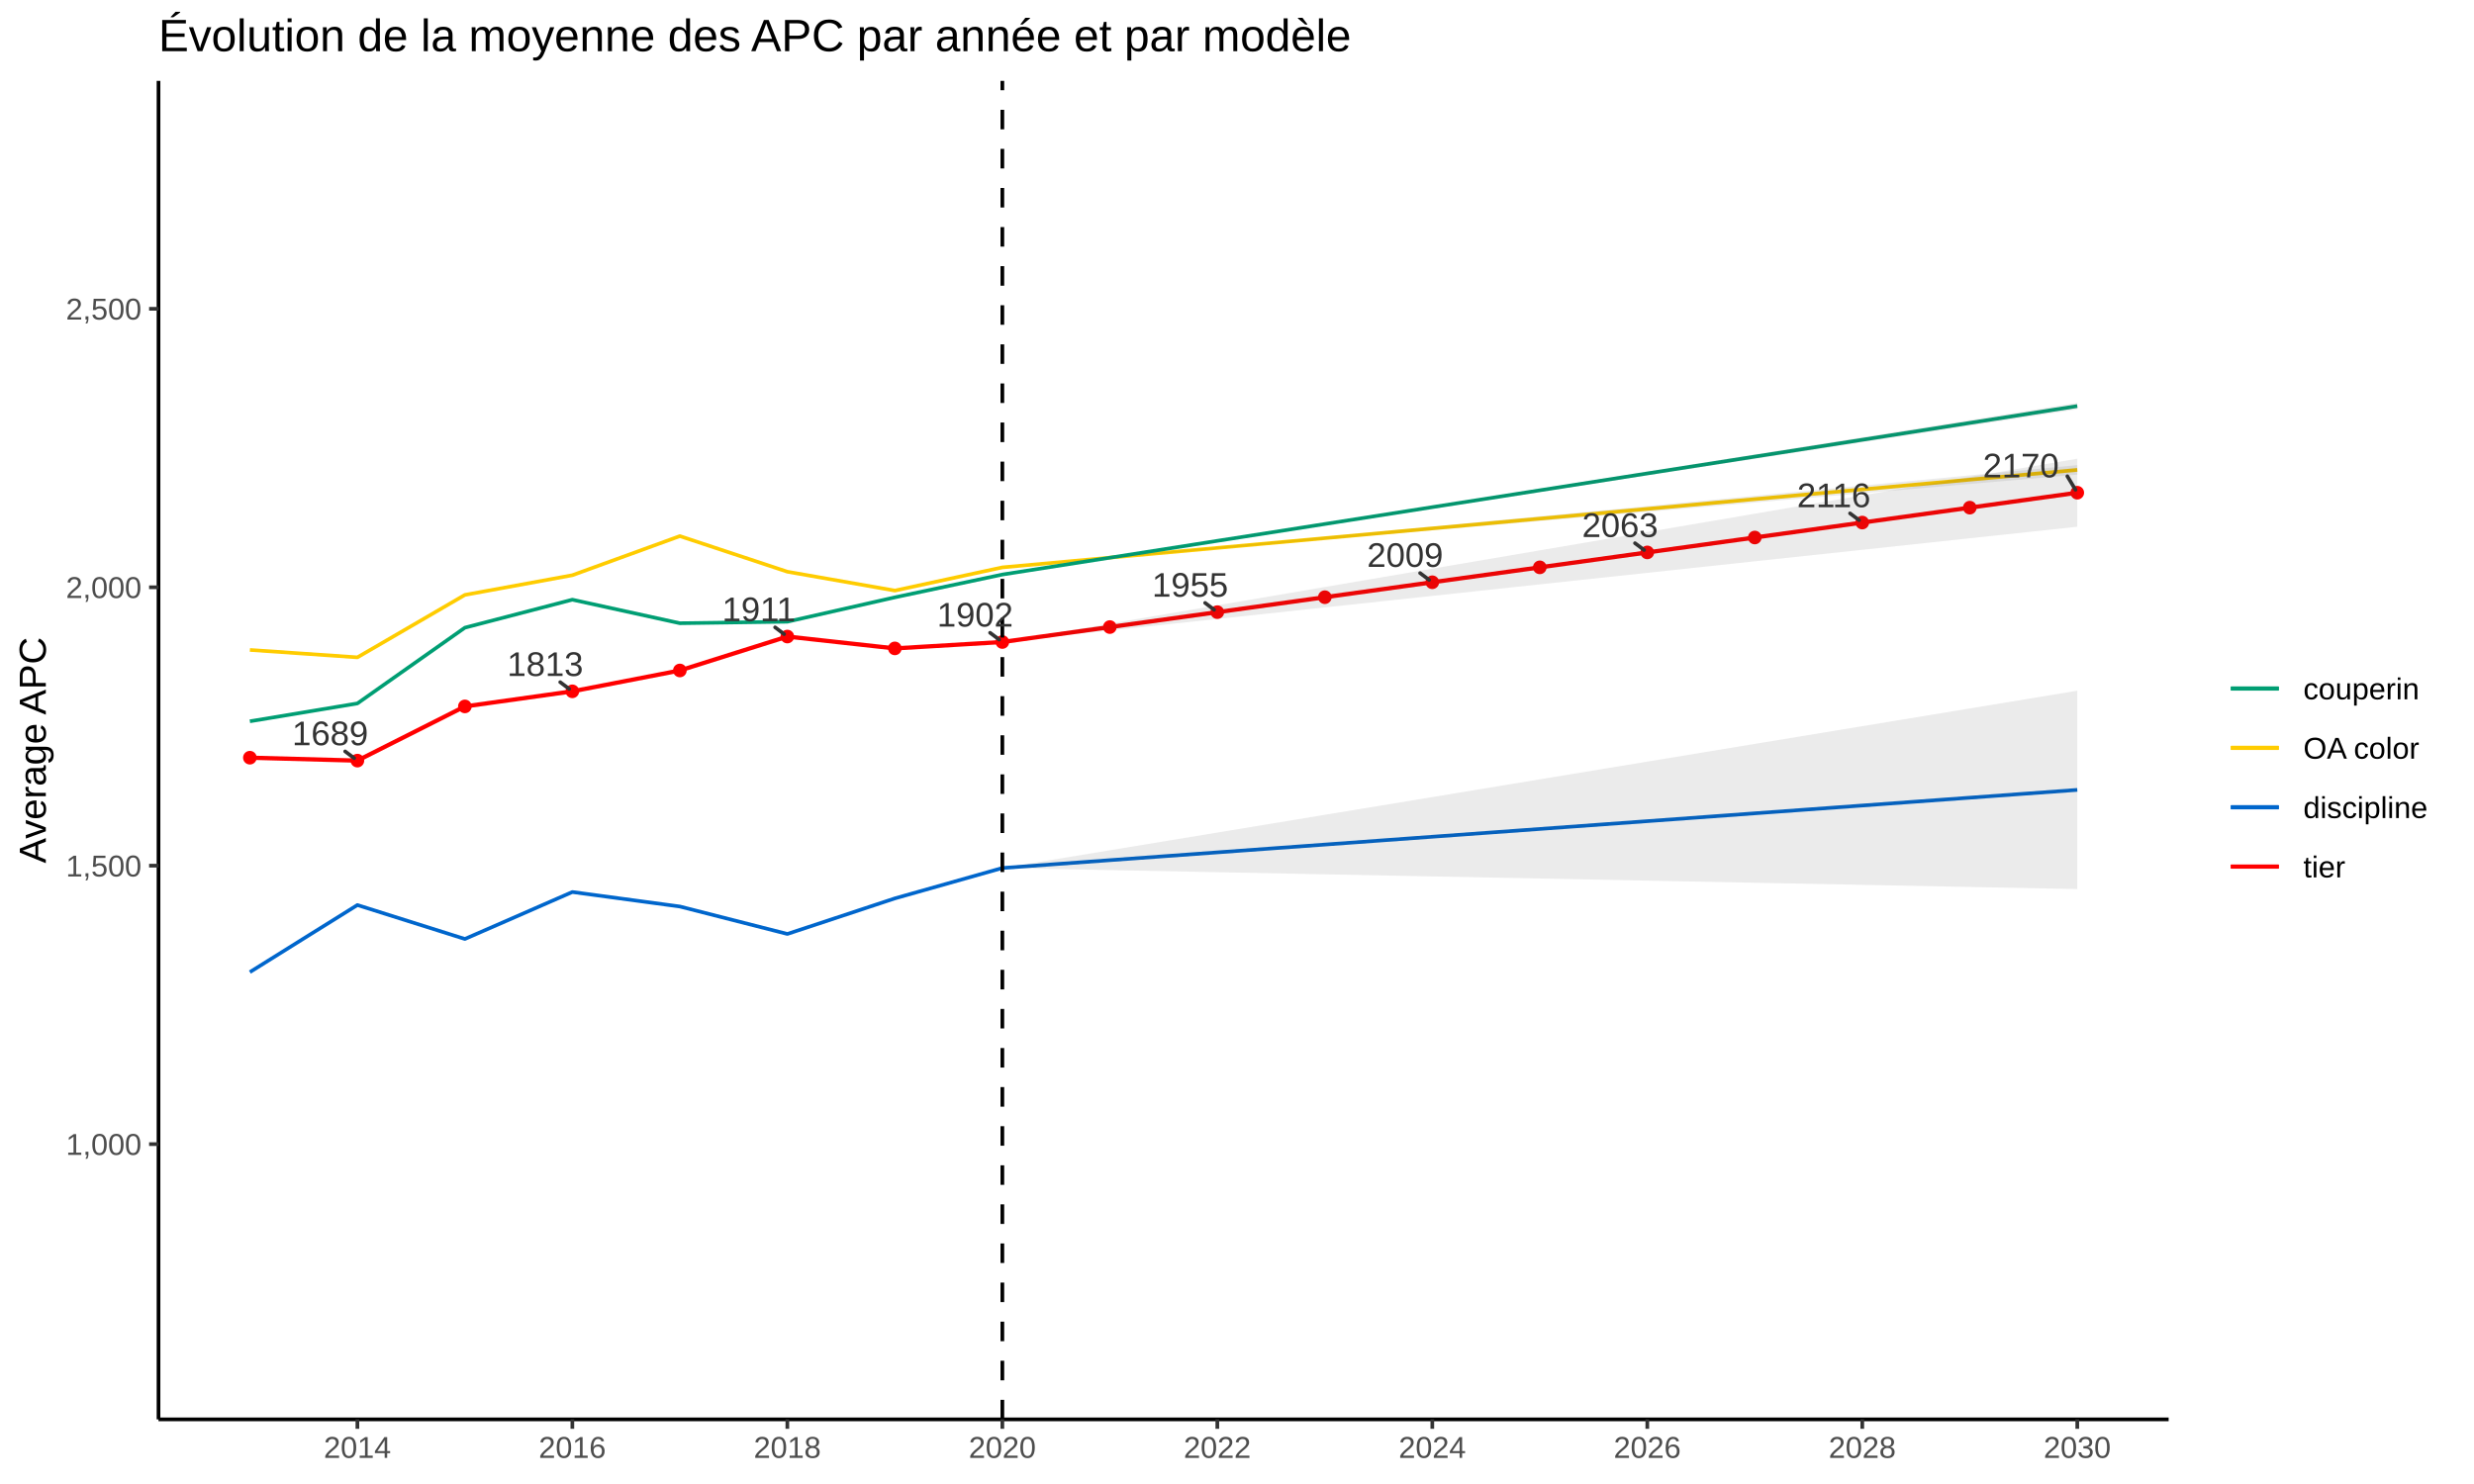
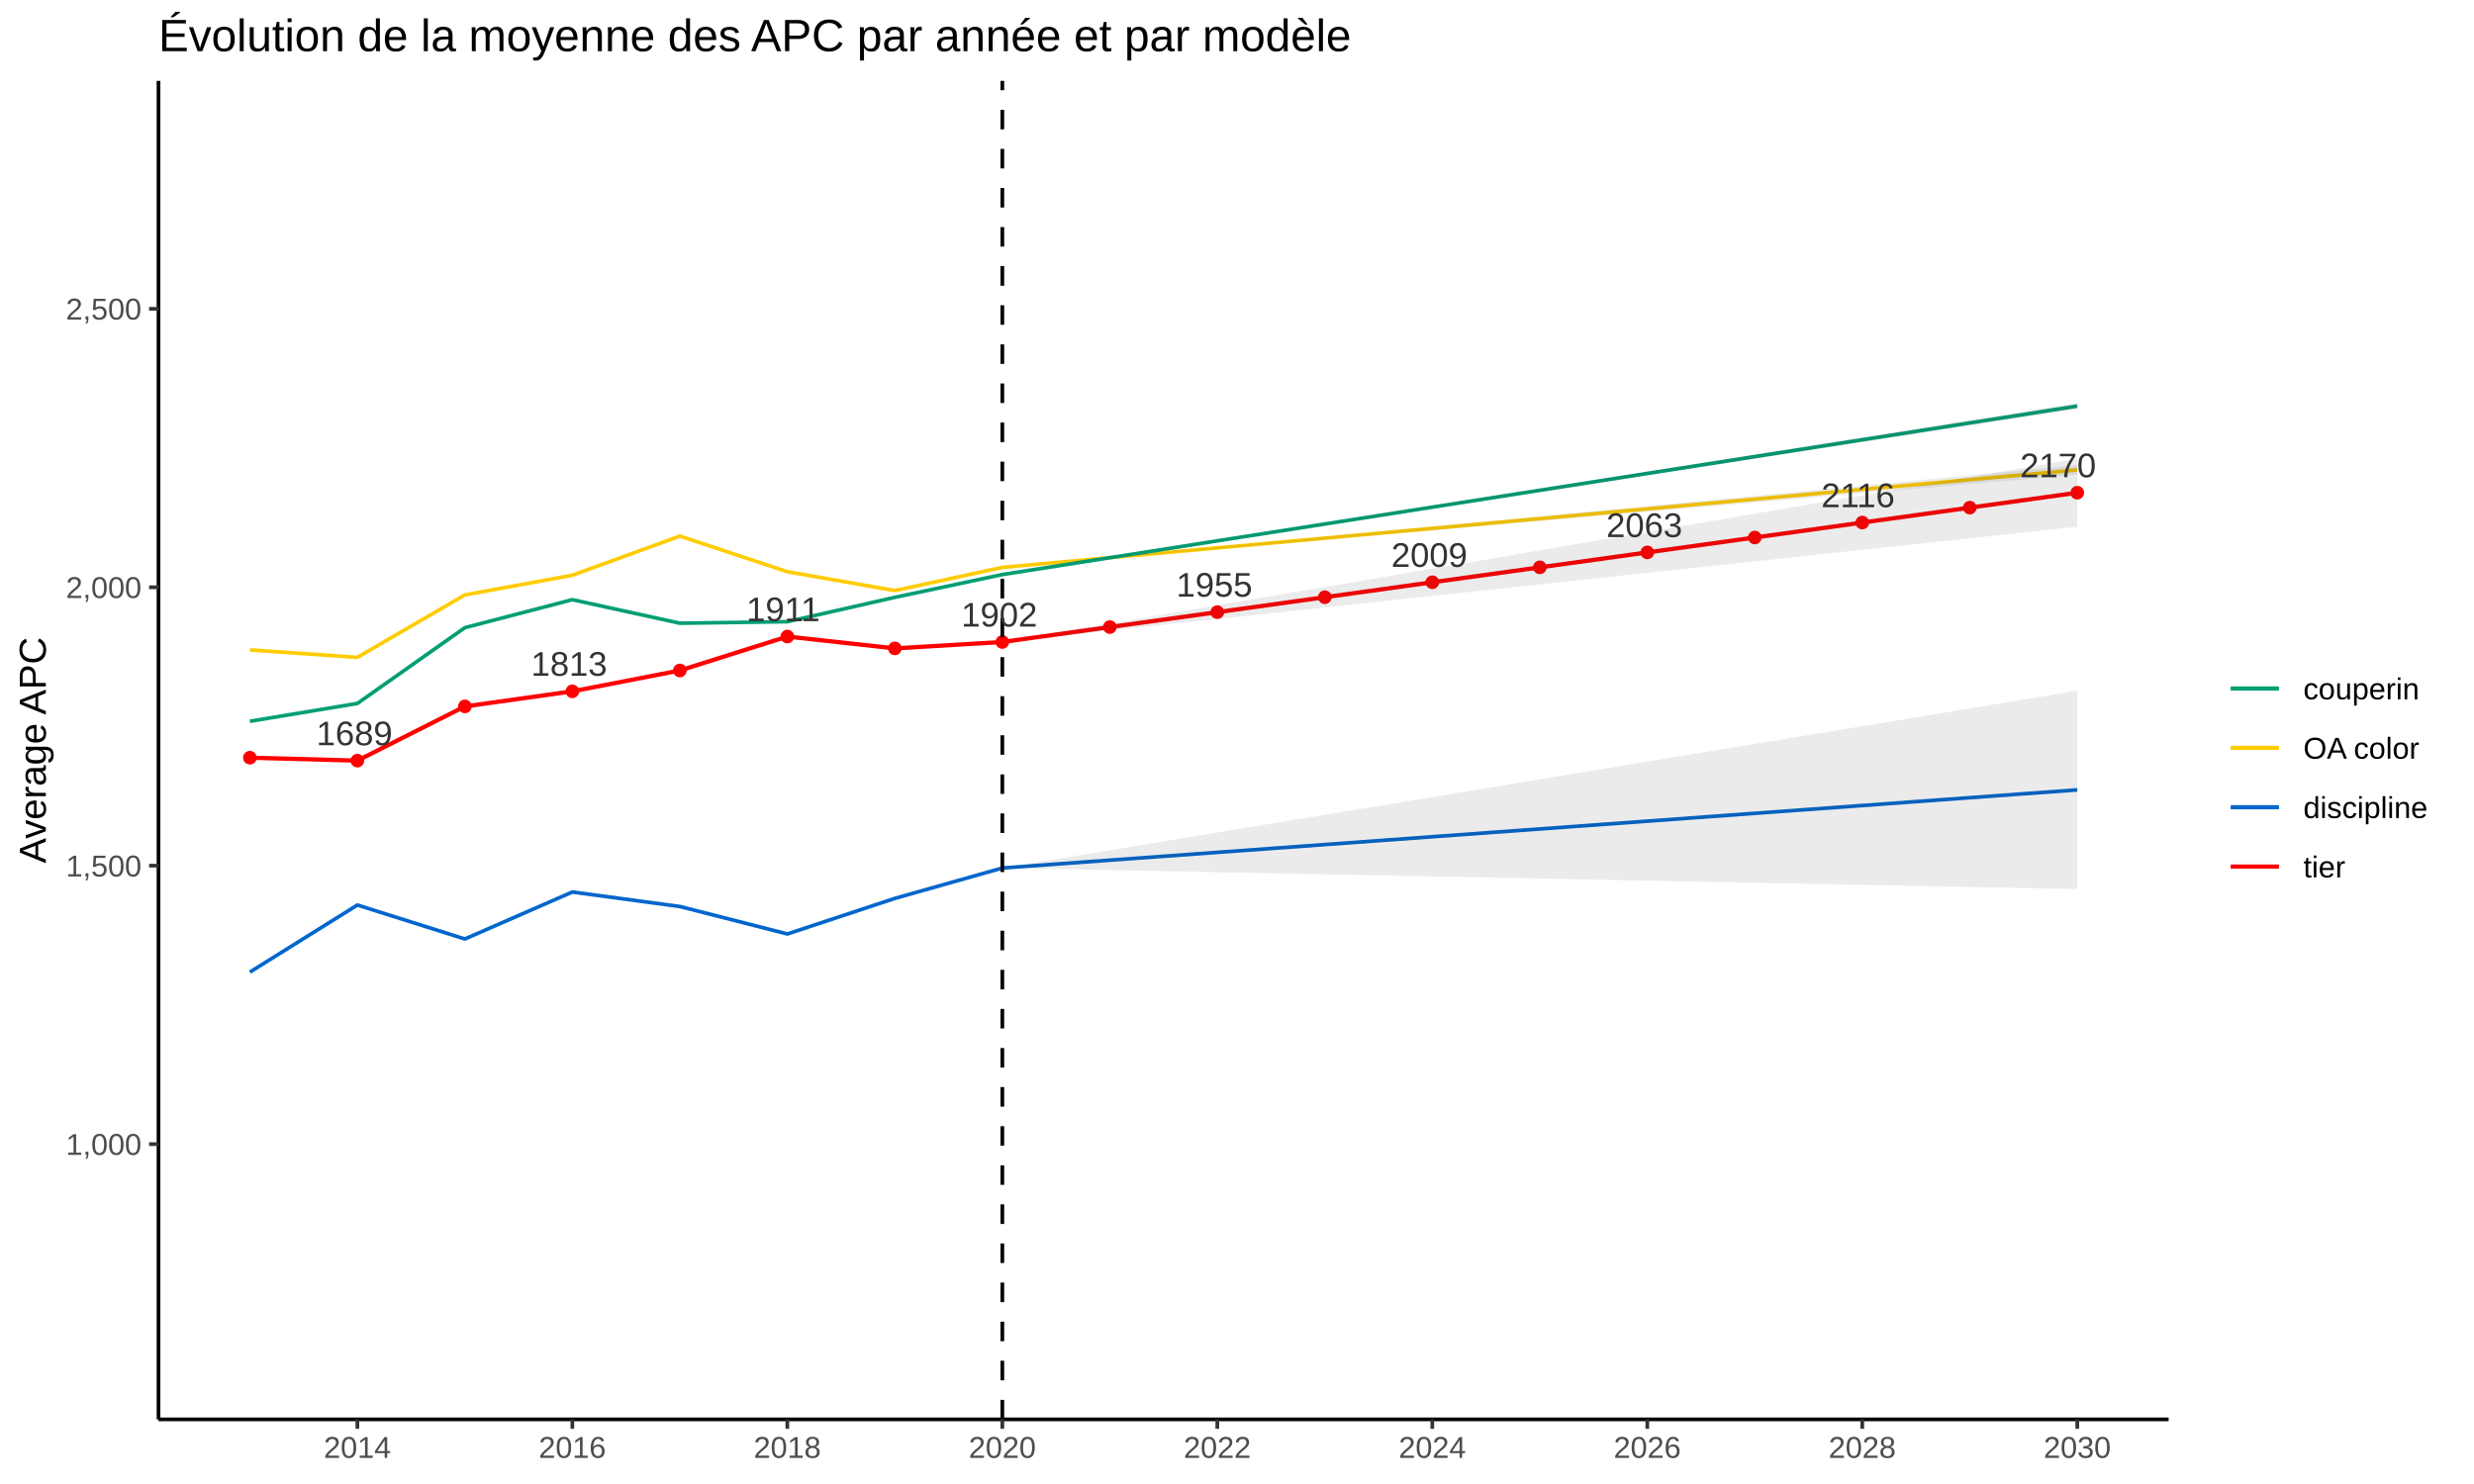
<svg xmlns="http://www.w3.org/2000/svg" class="svglite" width="720.00pt" height="432.00pt" viewBox="0 0 720.00 432.00">
  <defs>
    <style type="text/css">
    .svglite line, .svglite polyline, .svglite polygon, .svglite path, .svglite rect, .svglite circle {
      fill: none;
      stroke: #000000;
      stroke-linecap: round;
      stroke-linejoin: round;
      stroke-miterlimit: 10.00;
    }
    .svglite text {
      white-space: pre;
    }
  </style>
  </defs>
  <rect width="100%" height="100%" style="stroke: none; fill: #FFFFFF;" />
  <defs>
    <clipPath id="cpMC4wMHw3MjAuMDB8MC4wMHw0MzIuMDA=">
      <rect x="0.00" y="0.00" width="720.00" height="432.00" />
    </clipPath>
  </defs>
  <g clip-path="url(#cpMC4wMHw3MjAuMDB8MC4wMHw0MzIuMDA=)">
    <rect x="0" y="0" width="720.00" height="432.00" style="stroke-width: 1.07; stroke: #FFFFFF; fill: #FFFFFF;" />
  </g>
  <defs>
    <clipPath id="cpNDYuMTN8NjMxLjEzfDIzLjU0fDQxMy4xOQ==">
      <rect x="46.13" y="23.54" width="585.00" height="389.64" />
    </clipPath>
  </defs>
  <g clip-path="url(#cpNDYuMTN8NjMxLjEzfDIzLjU0fDQxMy4xOQ==)">
    <rect x="46.13" y="23.54" width="585.00" height="389.64" style="stroke-width: 1.07; stroke: none; fill: #FFFFFF;" />
    <polyline points="72.72,189.20 104.01,191.36 135.29,173.18 166.57,167.45 197.86,156.06 229.14,166.43 260.42,171.92 291.71,165.17 322.99,162.33 354.27,159.49 385.56,156.66 416.84,153.82 448.12,150.98 479.41,148.14 510.69,145.30 541.97,142.47 573.26,139.63 604.54,136.79 " style="stroke-width: 1.07; stroke: #FFCC00; stroke-linecap: butt;" />
    <polyline points="72.72,209.97 104.01,204.77 135.29,182.72 166.57,174.57 197.86,181.42 229.14,180.98 260.42,173.89 291.71,167.25 322.99,162.35 354.27,157.44 385.56,152.54 416.84,147.63 448.12,142.73 479.41,137.82 510.69,132.92 541.97,128.02 573.26,123.11 604.54,118.21 " style="stroke-width: 1.07; stroke: #009E73; stroke-linecap: butt;" />
    <polyline points="72.72,282.98 104.01,263.46 135.29,273.34 166.57,259.67 197.86,263.89 229.14,271.88 260.42,261.53 291.71,252.68 322.99,250.40 354.27,248.13 385.56,245.86 416.84,243.58 448.12,241.31 479.41,239.04 510.69,236.76 541.97,234.49 573.26,232.21 604.54,229.94 " style="stroke-width: 1.07; stroke: #0066CC; stroke-linecap: butt;" />
    <circle cx="72.72" cy="220.57" r="1.63" style="stroke-width: 0.71; stroke: #FF0000; fill: #FF0000;" />
    <circle cx="104.01" cy="221.42" r="1.63" style="stroke-width: 0.71; stroke: #FF0000; fill: #FF0000;" />
    <circle cx="135.29" cy="205.64" r="1.63" style="stroke-width: 0.71; stroke: #FF0000; fill: #FF0000;" />
    <circle cx="166.57" cy="201.25" r="1.63" style="stroke-width: 0.71; stroke: #FF0000; fill: #FF0000;" />
    <circle cx="197.86" cy="195.18" r="1.63" style="stroke-width: 0.71; stroke: #FF0000; fill: #FF0000;" />
    <circle cx="229.14" cy="185.30" r="1.63" style="stroke-width: 0.71; stroke: #FF0000; fill: #FF0000;" />
    <circle cx="260.42" cy="188.75" r="1.63" style="stroke-width: 0.71; stroke: #FF0000; fill: #FF0000;" />
    <circle cx="291.71" cy="186.89" r="1.63" style="stroke-width: 0.71; stroke: #FF0000; fill: #FF0000;" />
    <circle cx="322.99" cy="182.54" r="1.63" style="stroke-width: 0.71; stroke: #FF0000; fill: #FF0000;" />
    <circle cx="354.27" cy="178.20" r="1.63" style="stroke-width: 0.71; stroke: #FF0000; fill: #FF0000;" />
    <circle cx="385.56" cy="173.85" r="1.63" style="stroke-width: 0.71; stroke: #FF0000; fill: #FF0000;" />
    <circle cx="416.84" cy="169.50" r="1.63" style="stroke-width: 0.71; stroke: #FF0000; fill: #FF0000;" />
    <circle cx="448.12" cy="165.16" r="1.63" style="stroke-width: 0.71; stroke: #FF0000; fill: #FF0000;" />
    <circle cx="479.41" cy="160.81" r="1.63" style="stroke-width: 0.71; stroke: #FF0000; fill: #FF0000;" />
    <circle cx="510.69" cy="156.47" r="1.63" style="stroke-width: 0.71; stroke: #FF0000; fill: #FF0000;" />
    <circle cx="541.97" cy="152.12" r="1.63" style="stroke-width: 0.71; stroke: #FF0000; fill: #FF0000;" />
    <circle cx="573.26" cy="147.78" r="1.63" style="stroke-width: 0.71; stroke: #FF0000; fill: #FF0000;" />
    <circle cx="604.54" cy="143.43" r="1.63" style="stroke-width: 0.71; stroke: #FF0000; fill: #FF0000;" />
    <polyline points="72.72,220.57 104.01,221.42 135.29,205.64 166.57,201.25 197.86,195.18 229.14,185.30 260.42,188.75 291.71,186.89 322.99,182.54 354.27,178.20 385.56,173.85 416.84,169.50 448.12,165.16 479.41,160.81 510.69,156.47 541.97,152.12 573.26,147.78 604.54,143.43 " style="stroke-width: 1.24; stroke: #FF0000; stroke-linecap: butt;" />
    <polygon points="72.72,220.57 104.01,221.42 135.29,205.64 166.57,201.25 197.86,195.18 229.14,185.30 260.42,188.75 291.71,186.89 322.99,181.55 354.27,176.21 385.56,170.88 416.84,165.54 448.12,160.21 479.41,154.87 510.69,149.54 541.97,144.20 573.26,138.86 604.54,133.53 604.54,153.34 573.26,156.69 541.97,160.05 510.69,163.40 479.41,166.76 448.12,170.11 416.84,173.47 385.56,176.82 354.27,180.18 322.99,183.53 291.71,186.89 260.42,188.75 229.14,185.30 197.86,195.18 166.57,201.25 135.29,205.64 104.01,221.42 72.72,220.57 " style="stroke-width: 0.00; stroke: none; stroke-linecap: butt; fill: #333333; fill-opacity: 0.10;" />
    <polyline points="72.72,220.57 104.01,221.42 135.29,205.64 166.57,201.25 197.86,195.18 229.14,185.30 260.42,188.75 291.71,186.89 322.99,181.55 354.27,176.21 385.56,170.88 416.84,165.54 448.12,160.21 479.41,154.87 510.69,149.54 541.97,144.20 573.26,138.86 604.54,133.53 " style="stroke-width: 1.07; stroke: none; stroke-linecap: butt;" />
    <polyline points="604.54,153.34 573.26,156.69 541.97,160.05 510.69,163.40 479.41,166.76 448.12,170.11 416.84,173.47 385.56,176.82 354.27,180.18 322.99,183.53 291.71,186.89 260.42,188.75 229.14,185.30 197.86,195.18 166.57,201.25 135.29,205.64 104.01,221.42 72.72,220.57 " style="stroke-width: 1.07; stroke: none; stroke-linecap: butt;" />
    <polygon points="72.72,189.20 104.01,191.36 135.29,173.18 166.57,167.45 197.86,156.06 229.14,166.43 260.42,171.92 291.71,165.17 322.99,162.19 354.27,159.22 385.56,156.24 416.84,153.26 448.12,150.28 479.41,147.31 510.69,144.33 541.97,141.35 573.26,138.38 604.54,135.40 604.54,138.18 573.26,140.88 541.97,143.58 510.69,146.28 479.41,148.98 448.12,151.67 416.84,154.37 385.56,157.07 354.27,159.77 322.99,162.47 291.71,165.17 260.42,171.92 229.14,166.43 197.86,156.06 166.57,167.45 135.29,173.18 104.01,191.36 72.72,189.20 " style="stroke-width: 0.00; stroke: none; stroke-linecap: butt; fill: #333333; fill-opacity: 0.10;" />
    <polyline points="72.72,189.20 104.01,191.36 135.29,173.18 166.57,167.45 197.86,156.06 229.14,166.43 260.42,171.92 291.71,165.17 322.99,162.19 354.27,159.22 385.56,156.24 416.84,153.26 448.12,150.28 479.41,147.31 510.69,144.33 541.97,141.35 573.26,138.38 604.54,135.40 " style="stroke-width: 1.07; stroke: none; stroke-linecap: butt;" />
    <polyline points="604.54,138.18 573.26,140.88 541.97,143.58 510.69,146.28 479.41,148.98 448.12,151.67 416.84,154.37 385.56,157.07 354.27,159.77 322.99,162.47 291.71,165.17 260.42,171.92 229.14,166.43 197.86,156.06 166.57,167.45 135.29,173.18 104.01,191.36 72.72,189.20 " style="stroke-width: 1.07; stroke: none; stroke-linecap: butt;" />
    <polygon points="72.72,209.97 104.01,204.77 135.29,182.72 166.57,174.57 197.86,181.42 229.14,180.98 260.42,173.89 291.71,167.25 322.99,162.26 354.27,157.26 385.56,152.26 416.84,147.26 448.12,142.27 479.41,137.27 510.69,132.27 541.97,127.27 573.26,122.28 604.54,117.28 604.54,119.13 573.26,123.94 541.97,128.76 510.69,133.57 479.41,138.38 448.12,143.19 416.84,148.01 385.56,152.82 354.27,157.63 322.99,162.44 291.71,167.25 260.42,173.89 229.14,180.98 197.86,181.42 166.57,174.57 135.29,182.72 104.01,204.77 72.72,209.97 " style="stroke-width: 0.00; stroke: none; stroke-linecap: butt; fill: #333333; fill-opacity: 0.10;" />
    <polyline points="72.72,209.97 104.01,204.77 135.29,182.72 166.57,174.57 197.86,181.42 229.14,180.98 260.42,173.89 291.71,167.25 322.99,162.26 354.27,157.26 385.56,152.26 416.84,147.26 448.12,142.27 479.41,137.27 510.69,132.27 541.97,127.27 573.26,122.28 604.54,117.28 " style="stroke-width: 1.07; stroke: none; stroke-linecap: butt;" />
    <polyline points="604.54,119.13 573.26,123.94 541.97,128.76 510.69,133.57 479.41,138.38 448.12,143.19 416.84,148.01 385.56,152.82 354.27,157.63 322.99,162.44 291.71,167.25 260.42,173.89 229.14,180.98 197.86,181.42 166.57,174.57 135.29,182.72 104.01,204.77 72.72,209.97 " style="stroke-width: 1.07; stroke: none; stroke-linecap: butt;" />
    <polygon points="72.72,282.98 104.01,263.46 135.29,273.34 166.57,259.67 197.86,263.89 229.14,271.88 260.42,261.53 291.71,252.68 322.99,247.52 354.27,242.36 385.56,237.19 416.84,232.03 448.12,226.87 479.41,221.71 510.69,216.55 541.97,211.39 573.26,206.23 604.54,201.07 604.54,258.81 573.26,258.20 541.97,257.58 510.69,256.97 479.41,256.36 448.12,255.74 416.84,255.13 385.56,254.52 354.27,253.90 322.99,253.29 291.71,252.68 260.42,261.53 229.14,271.88 197.86,263.89 166.57,259.67 135.29,273.34 104.01,263.46 72.72,282.98 " style="stroke-width: 0.00; stroke: none; stroke-linecap: butt; fill: #333333; fill-opacity: 0.10;" />
    <polyline points="72.72,282.98 104.01,263.46 135.29,273.34 166.57,259.67 197.86,263.89 229.14,271.88 260.42,261.53 291.71,252.68 322.99,247.52 354.27,242.36 385.56,237.19 416.84,232.03 448.12,226.87 479.41,221.71 510.69,216.55 541.97,211.39 573.26,206.23 604.54,201.07 " style="stroke-width: 1.07; stroke: none; stroke-linecap: butt;" />
    <polyline points="604.54,258.81 573.26,258.20 541.97,257.58 510.69,256.97 479.41,256.36 448.12,255.74 416.84,255.13 385.56,254.52 354.27,253.90 322.99,253.29 291.71,252.68 260.42,261.53 229.14,271.88 197.86,263.89 166.57,259.67 135.29,273.34 104.01,263.46 72.72,282.98 " style="stroke-width: 1.07; stroke: none; stroke-linecap: butt;" />
    <line x1="291.71" y1="413.19" x2="291.71" y2="23.54" style="stroke-width: 1.07; stroke-dasharray: 5.69,5.69; stroke-linecap: butt;" />
-     <line x1="100.45" y1="218.74" x2="103.08" y2="220.72" style="stroke-width: 1.07; stroke: #333333;" />
-     <line x1="163.03" y1="198.58" x2="165.65" y2="200.55" style="stroke-width: 1.07; stroke: #333333;" />
-     <line x1="225.58" y1="182.62" x2="228.21" y2="184.60" style="stroke-width: 1.07; stroke: #333333;" />
-     <line x1="288.14" y1="184.20" x2="290.78" y2="186.19" style="stroke-width: 1.07; stroke: #333333;" />
-     <line x1="350.72" y1="175.51" x2="353.34" y2="177.50" style="stroke-width: 1.07; stroke: #333333;" />
-     <line x1="413.28" y1="166.83" x2="415.91" y2="168.81" style="stroke-width: 1.07; stroke: #333333;" />
-     <line x1="475.83" y1="158.12" x2="478.48" y2="160.11" style="stroke-width: 1.07; stroke: #333333;" />
-     <line x1="538.41" y1="149.44" x2="541.04" y2="151.42" style="stroke-width: 1.07; stroke: #333333;" />
-     <line x1="601.65" y1="138.63" x2="604.02" y2="142.57" style="stroke-width: 1.07; stroke: #333333;" />
-     <text x="85.02" y="216.94" style="font-size: 9.96px;fill: #333333; font-family: &quot;Arial&quot;;" textLength="22.78px" lengthAdjust="spacingAndGlyphs">1689</text>
-     <text x="147.59" y="196.78" style="font-size: 9.96px;fill: #333333; font-family: &quot;Arial&quot;;" textLength="22.78px" lengthAdjust="spacingAndGlyphs">1813</text>
-     <text x="210.15" y="180.82" style="font-size: 9.96px;fill: #333333; font-family: &quot;Arial&quot;;" textLength="22.78px" lengthAdjust="spacingAndGlyphs">1911</text>
-     <text x="272.71" y="182.40" style="font-size: 9.96px;fill: #333333; font-family: &quot;Arial&quot;;" textLength="22.78px" lengthAdjust="spacingAndGlyphs">1902</text>
-     <text x="335.28" y="173.71" style="font-size: 9.96px;fill: #333333; font-family: &quot;Arial&quot;;" textLength="22.78px" lengthAdjust="spacingAndGlyphs">1955</text>
-     <text x="397.85" y="165.03" style="font-size: 9.96px;fill: #333333; font-family: &quot;Arial&quot;;" textLength="22.78px" lengthAdjust="spacingAndGlyphs">2009</text>
-     <text x="460.41" y="156.32" style="font-size: 9.96px;fill: #333333; font-family: &quot;Arial&quot;;" textLength="22.78px" lengthAdjust="spacingAndGlyphs">2063</text>
-     <text x="522.98" y="147.64" style="font-size: 9.96px;fill: #333333; font-family: &quot;Arial&quot;;" textLength="22.78px" lengthAdjust="spacingAndGlyphs">2116</text>
-     <text x="577.07" y="138.97" style="font-size: 9.96px;fill: #333333; font-family: &quot;Arial&quot;;" textLength="22.78px" lengthAdjust="spacingAndGlyphs">2170</text>
+     <text x="92.07" y="216.95" style="font-size: 9.96px;fill: #333333; font-family: &quot;Arial&quot;;" textLength="22.78px" lengthAdjust="spacingAndGlyphs">1689</text>
+     <text x="154.55" y="196.72" style="font-size: 9.96px;fill: #333333; font-family: &quot;Arial&quot;;" textLength="22.78px" lengthAdjust="spacingAndGlyphs">1813</text>
+     <text x="217.21" y="180.83" style="font-size: 9.96px;fill: #333333; font-family: &quot;Arial&quot;;" textLength="22.78px" lengthAdjust="spacingAndGlyphs">1911</text>
+     <text x="279.75" y="182.39" style="font-size: 9.96px;fill: #333333; font-family: &quot;Arial&quot;;" textLength="22.78px" lengthAdjust="spacingAndGlyphs">1902</text>
+     <text x="342.31" y="173.69" style="font-size: 9.96px;fill: #333333; font-family: &quot;Arial&quot;;" textLength="22.78px" lengthAdjust="spacingAndGlyphs">1955</text>
+     <text x="404.90" y="165.02" style="font-size: 9.96px;fill: #333333; font-family: &quot;Arial&quot;;" textLength="22.78px" lengthAdjust="spacingAndGlyphs">2009</text>
+     <text x="467.47" y="156.34" style="font-size: 9.96px;fill: #333333; font-family: &quot;Arial&quot;;" textLength="22.78px" lengthAdjust="spacingAndGlyphs">2063</text>
+     <text x="530.03" y="147.64" style="font-size: 9.96px;fill: #333333; font-family: &quot;Arial&quot;;" textLength="22.78px" lengthAdjust="spacingAndGlyphs">2116</text>
+     <text x="587.87" y="138.94" style="font-size: 9.96px;fill: #333333; font-family: &quot;Arial&quot;;" textLength="22.78px" lengthAdjust="spacingAndGlyphs">2170</text>
  </g>
  <g clip-path="url(#cpMC4wMHw3MjAuMDB8MC4wMHw0MzIuMDA=)">
    <polyline points="46.13,413.19 46.13,23.54 " style="stroke-width: 1.07; stroke-linecap: butt;" />
    <text x="41.20" y="336.20" text-anchor="end" style="font-size: 8.80px;fill: #4D4D4D; font-family: &quot;Arial&quot;;" textLength="22.49px" lengthAdjust="spacingAndGlyphs">1,000</text>
    <text x="41.20" y="255.15" text-anchor="end" style="font-size: 8.80px;fill: #4D4D4D; font-family: &quot;Arial&quot;;" textLength="22.49px" lengthAdjust="spacingAndGlyphs">1,500</text>
    <text x="41.20" y="174.09" text-anchor="end" style="font-size: 8.80px;fill: #4D4D4D; font-family: &quot;Arial&quot;;" textLength="22.49px" lengthAdjust="spacingAndGlyphs">2,000</text>
    <text x="41.20" y="93.03" text-anchor="end" style="font-size: 8.80px;fill: #4D4D4D; font-family: &quot;Arial&quot;;" textLength="22.49px" lengthAdjust="spacingAndGlyphs">2,500</text>
    <polyline points="43.39,333.06 46.13,333.06 " style="stroke-width: 1.07; stroke: #333333; stroke-linecap: butt;" />
    <polyline points="43.39,252.00 46.13,252.00 " style="stroke-width: 1.07; stroke: #333333; stroke-linecap: butt;" />
    <polyline points="43.39,170.95 46.13,170.95 " style="stroke-width: 1.07; stroke: #333333; stroke-linecap: butt;" />
    <polyline points="43.39,89.89 46.13,89.89 " style="stroke-width: 1.07; stroke: #333333; stroke-linecap: butt;" />
    <polyline points="46.13,413.19 631.13,413.19 " style="stroke-width: 1.07; stroke-linecap: butt;" />
    <polyline points="104.01,415.93 104.01,413.19 " style="stroke-width: 1.07; stroke: #333333; stroke-linecap: butt;" />
    <polyline points="166.57,415.93 166.57,413.19 " style="stroke-width: 1.07; stroke: #333333; stroke-linecap: butt;" />
    <polyline points="229.14,415.93 229.14,413.19 " style="stroke-width: 1.07; stroke: #333333; stroke-linecap: butt;" />
    <polyline points="291.71,415.93 291.71,413.19 " style="stroke-width: 1.07; stroke: #333333; stroke-linecap: butt;" />
    <polyline points="354.27,415.93 354.27,413.19 " style="stroke-width: 1.07; stroke: #333333; stroke-linecap: butt;" />
    <polyline points="416.84,415.93 416.84,413.19 " style="stroke-width: 1.07; stroke: #333333; stroke-linecap: butt;" />
    <polyline points="479.41,415.93 479.41,413.19 " style="stroke-width: 1.07; stroke: #333333; stroke-linecap: butt;" />
    <polyline points="541.97,415.93 541.97,413.19 " style="stroke-width: 1.07; stroke: #333333; stroke-linecap: butt;" />
    <polyline points="604.54,415.93 604.54,413.19 " style="stroke-width: 1.07; stroke: #333333; stroke-linecap: butt;" />
    <text x="104.01" y="424.40" text-anchor="middle" style="font-size: 8.80px;fill: #4D4D4D; font-family: &quot;Arial&quot;;" textLength="20.13px" lengthAdjust="spacingAndGlyphs">2014</text>
    <text x="166.57" y="424.40" text-anchor="middle" style="font-size: 8.80px;fill: #4D4D4D; font-family: &quot;Arial&quot;;" textLength="20.13px" lengthAdjust="spacingAndGlyphs">2016</text>
    <text x="229.14" y="424.40" text-anchor="middle" style="font-size: 8.80px;fill: #4D4D4D; font-family: &quot;Arial&quot;;" textLength="20.13px" lengthAdjust="spacingAndGlyphs">2018</text>
    <text x="291.71" y="424.40" text-anchor="middle" style="font-size: 8.80px;fill: #4D4D4D; font-family: &quot;Arial&quot;;" textLength="20.13px" lengthAdjust="spacingAndGlyphs">2020</text>
    <text x="354.27" y="424.40" text-anchor="middle" style="font-size: 8.80px;fill: #4D4D4D; font-family: &quot;Arial&quot;;" textLength="20.13px" lengthAdjust="spacingAndGlyphs">2022</text>
    <text x="416.84" y="424.40" text-anchor="middle" style="font-size: 8.80px;fill: #4D4D4D; font-family: &quot;Arial&quot;;" textLength="20.13px" lengthAdjust="spacingAndGlyphs">2024</text>
    <text x="479.41" y="424.40" text-anchor="middle" style="font-size: 8.80px;fill: #4D4D4D; font-family: &quot;Arial&quot;;" textLength="20.13px" lengthAdjust="spacingAndGlyphs">2026</text>
    <text x="541.97" y="424.40" text-anchor="middle" style="font-size: 8.80px;fill: #4D4D4D; font-family: &quot;Arial&quot;;" textLength="20.13px" lengthAdjust="spacingAndGlyphs">2028</text>
    <text x="604.54" y="424.40" text-anchor="middle" style="font-size: 8.80px;fill: #4D4D4D; font-family: &quot;Arial&quot;;" textLength="20.13px" lengthAdjust="spacingAndGlyphs">2030</text>
    <text transform="translate(13.33,218.37) rotate(-90)" text-anchor="middle" style="font-size: 11.00px; font-family: &quot;Arial&quot;;" textLength="66.00px" lengthAdjust="spacingAndGlyphs">Average APC</text>
    <rect x="642.09" y="170.34" width="72.43" height="96.06" style="stroke-width: 1.07; stroke: none; fill: #FFFFFF;" />
    <line x1="649.30" y1="200.43" x2="663.12" y2="200.43" style="stroke-width: 1.07; stroke: #009E73; stroke-linecap: butt;" />
    <line x1="649.30" y1="200.43" x2="663.12" y2="200.43" style="stroke-width: 1.07; stroke: #009E73; stroke-linecap: butt;" />
    <line x1="649.30" y1="200.43" x2="663.12" y2="200.43" style="stroke-width: 1.07; stroke: #009E73; stroke-linecap: butt;" />
    <line x1="649.30" y1="200.43" x2="663.12" y2="200.43" style="stroke-width: 1.24; stroke: #009E73; stroke-linecap: butt;" />
    <line x1="649.30" y1="217.71" x2="663.12" y2="217.71" style="stroke-width: 1.07; stroke: #FFCC00; stroke-linecap: butt;" />
    <line x1="649.30" y1="217.71" x2="663.12" y2="217.71" style="stroke-width: 1.07; stroke: #FFCC00; stroke-linecap: butt;" />
    <line x1="649.30" y1="217.71" x2="663.12" y2="217.71" style="stroke-width: 1.07; stroke: #FFCC00; stroke-linecap: butt;" />
    <line x1="649.30" y1="217.71" x2="663.12" y2="217.71" style="stroke-width: 1.24; stroke: #FFCC00; stroke-linecap: butt;" />
    <line x1="649.30" y1="234.99" x2="663.12" y2="234.99" style="stroke-width: 1.07; stroke: #0066CC; stroke-linecap: butt;" />
    <line x1="649.30" y1="234.99" x2="663.12" y2="234.99" style="stroke-width: 1.07; stroke: #0066CC; stroke-linecap: butt;" />
    <line x1="649.30" y1="234.99" x2="663.12" y2="234.99" style="stroke-width: 1.07; stroke: #0066CC; stroke-linecap: butt;" />
    <line x1="649.30" y1="234.99" x2="663.12" y2="234.99" style="stroke-width: 1.24; stroke: #0066CC; stroke-linecap: butt;" />
    <line x1="649.30" y1="252.27" x2="663.12" y2="252.27" style="stroke-width: 1.07; stroke: #FF0000; stroke-linecap: butt;" />
    <line x1="649.30" y1="252.27" x2="663.12" y2="252.27" style="stroke-width: 1.07; stroke: #FF0000; stroke-linecap: butt;" />
    <line x1="649.30" y1="252.27" x2="663.12" y2="252.27" style="stroke-width: 1.07; stroke: #FF0000; stroke-linecap: butt;" />
    <line x1="649.30" y1="252.27" x2="663.12" y2="252.27" style="stroke-width: 1.24; stroke: #FF0000; stroke-linecap: butt;" />
    <text x="670.33" y="203.58" style="font-size: 8.80px; font-family: &quot;Arial&quot;;" textLength="36.68px" lengthAdjust="spacingAndGlyphs">couperin</text>
    <text x="670.33" y="220.86" style="font-size: 8.80px; font-family: &quot;Arial&quot;;" textLength="35.55px" lengthAdjust="spacingAndGlyphs">OA color</text>
    <text x="670.33" y="238.14" style="font-size: 8.80px; font-family: &quot;Arial&quot;;" textLength="38.71px" lengthAdjust="spacingAndGlyphs">discipline</text>
    <text x="670.33" y="255.42" style="font-size: 8.80px; font-family: &quot;Arial&quot;;" textLength="14.04px" lengthAdjust="spacingAndGlyphs">tier</text>
    <text x="46.13" y="14.90" style="font-size: 13.20px; font-family: &quot;Arial&quot;;" textLength="362.66px" lengthAdjust="spacingAndGlyphs">Évolution de la moyenne des APC par année et par modèle</text>
  </g>
</svg>
